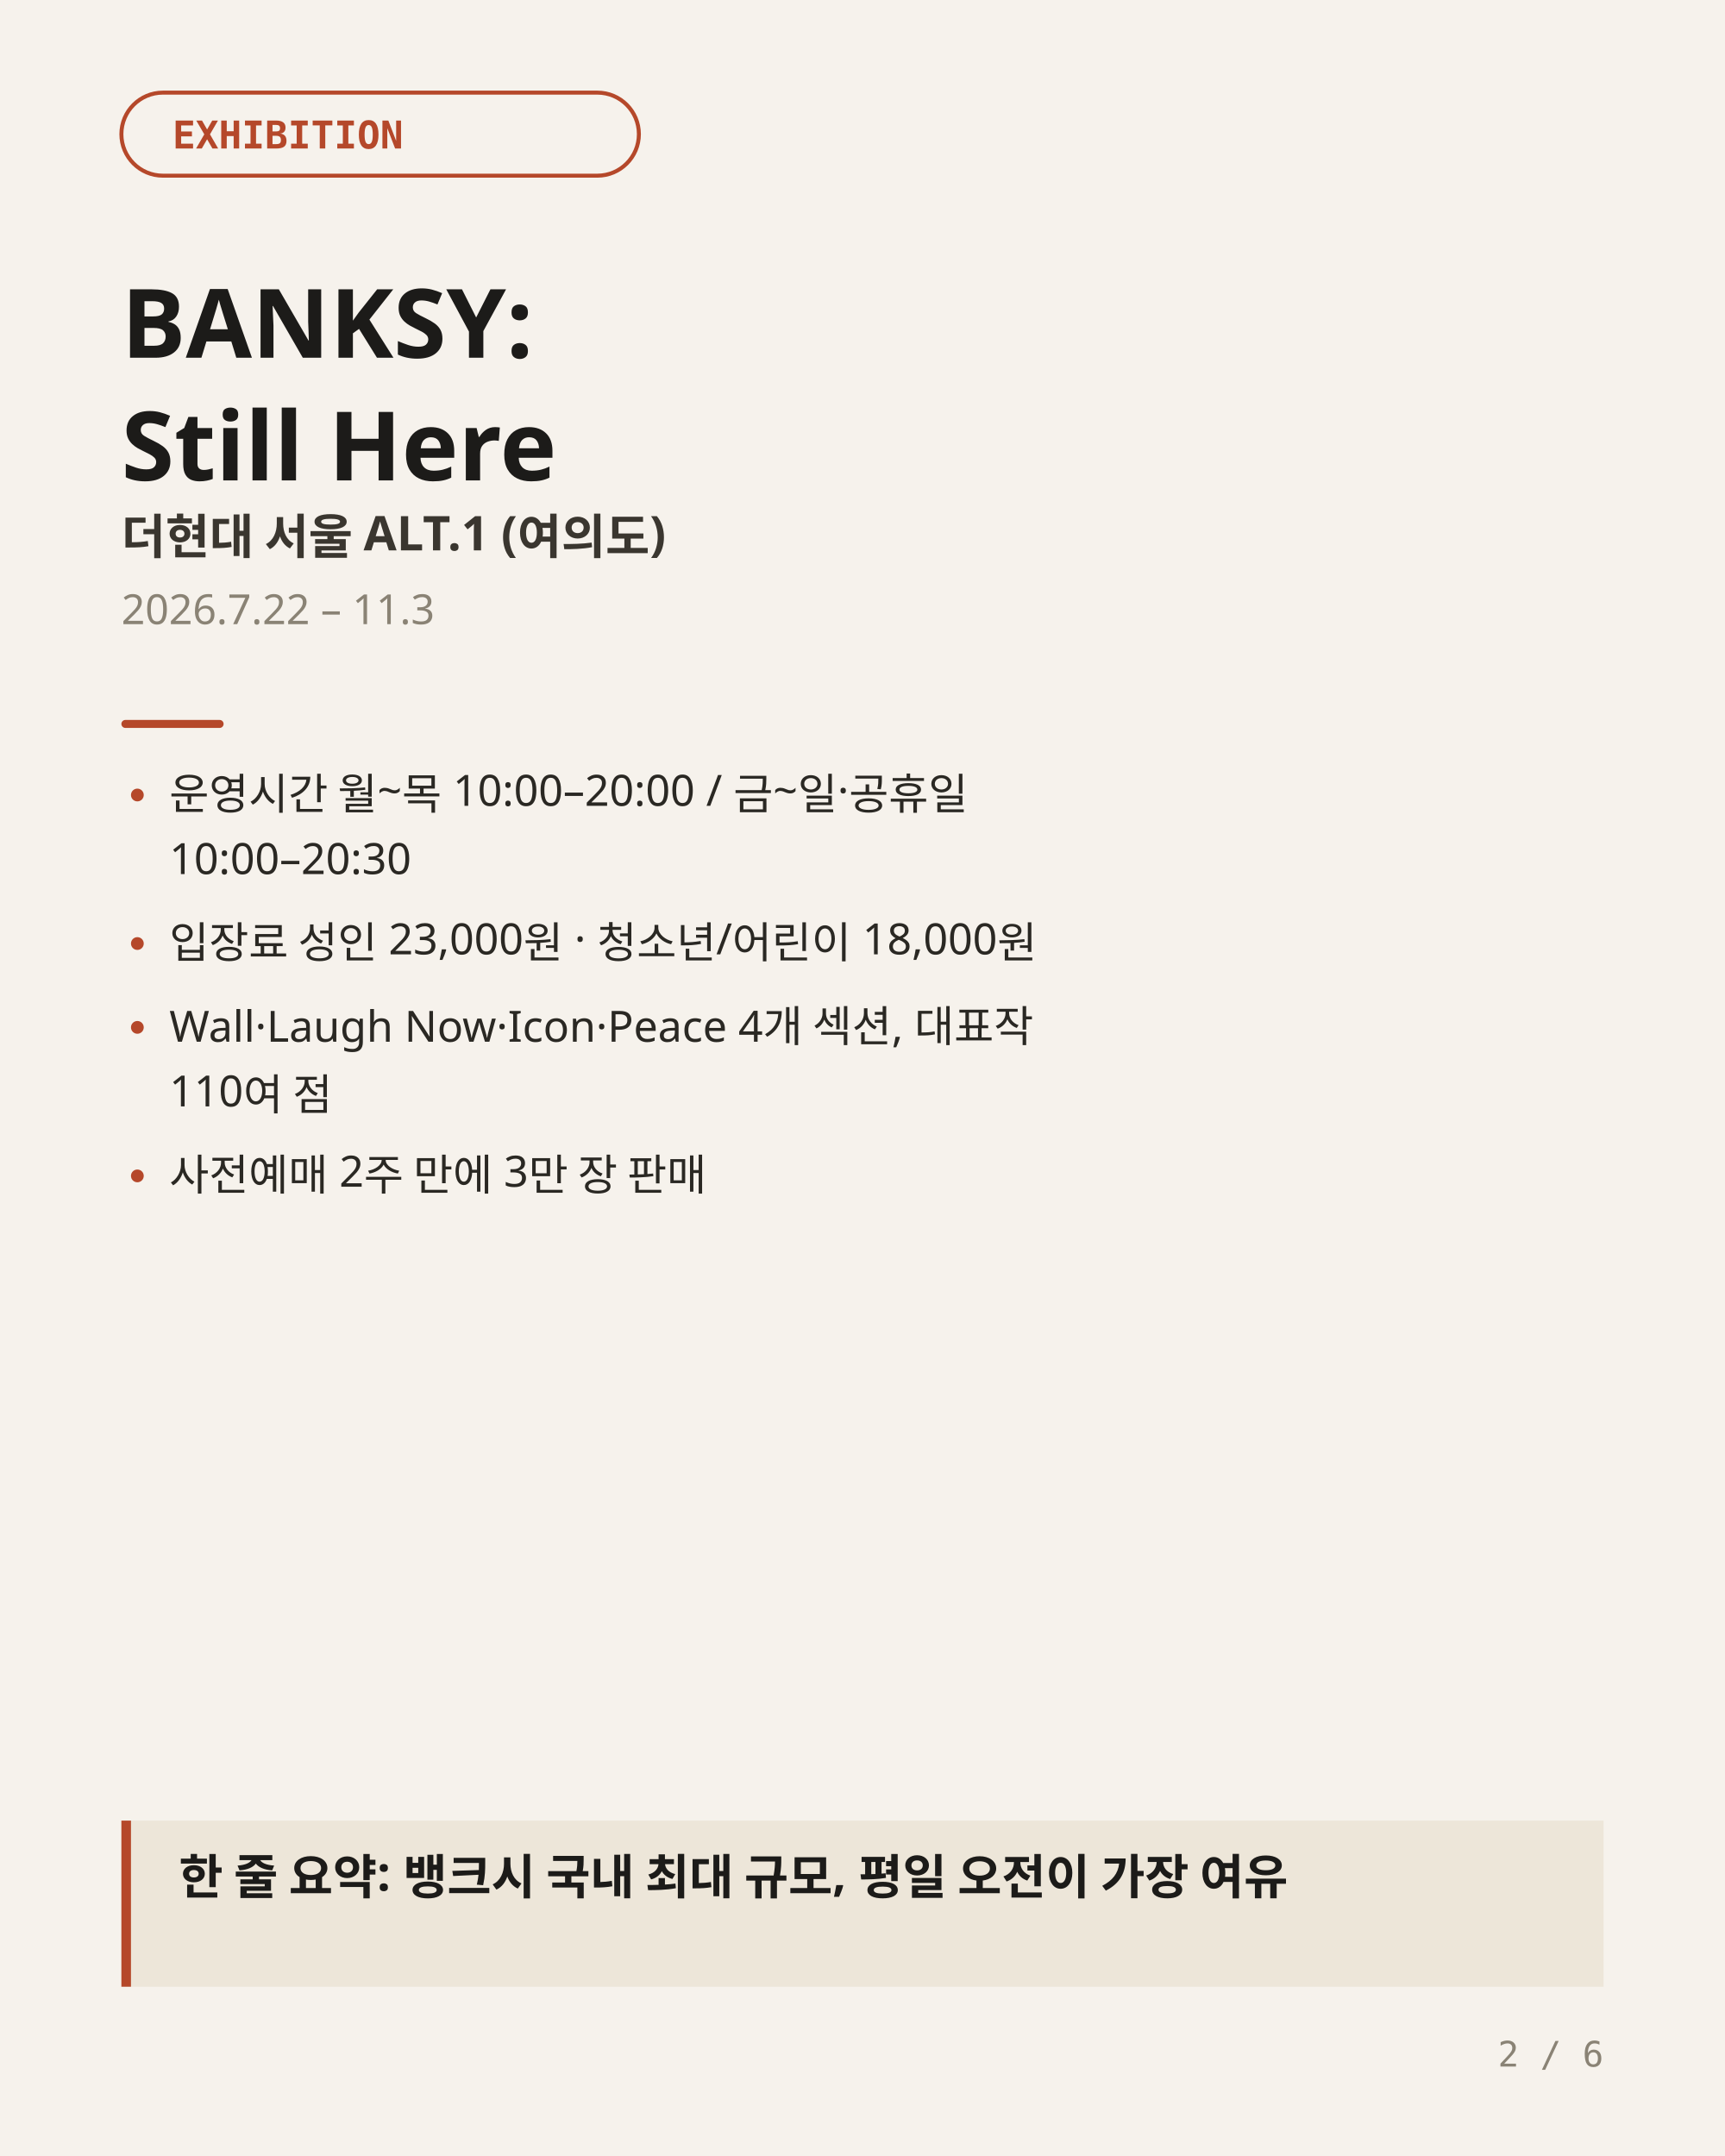
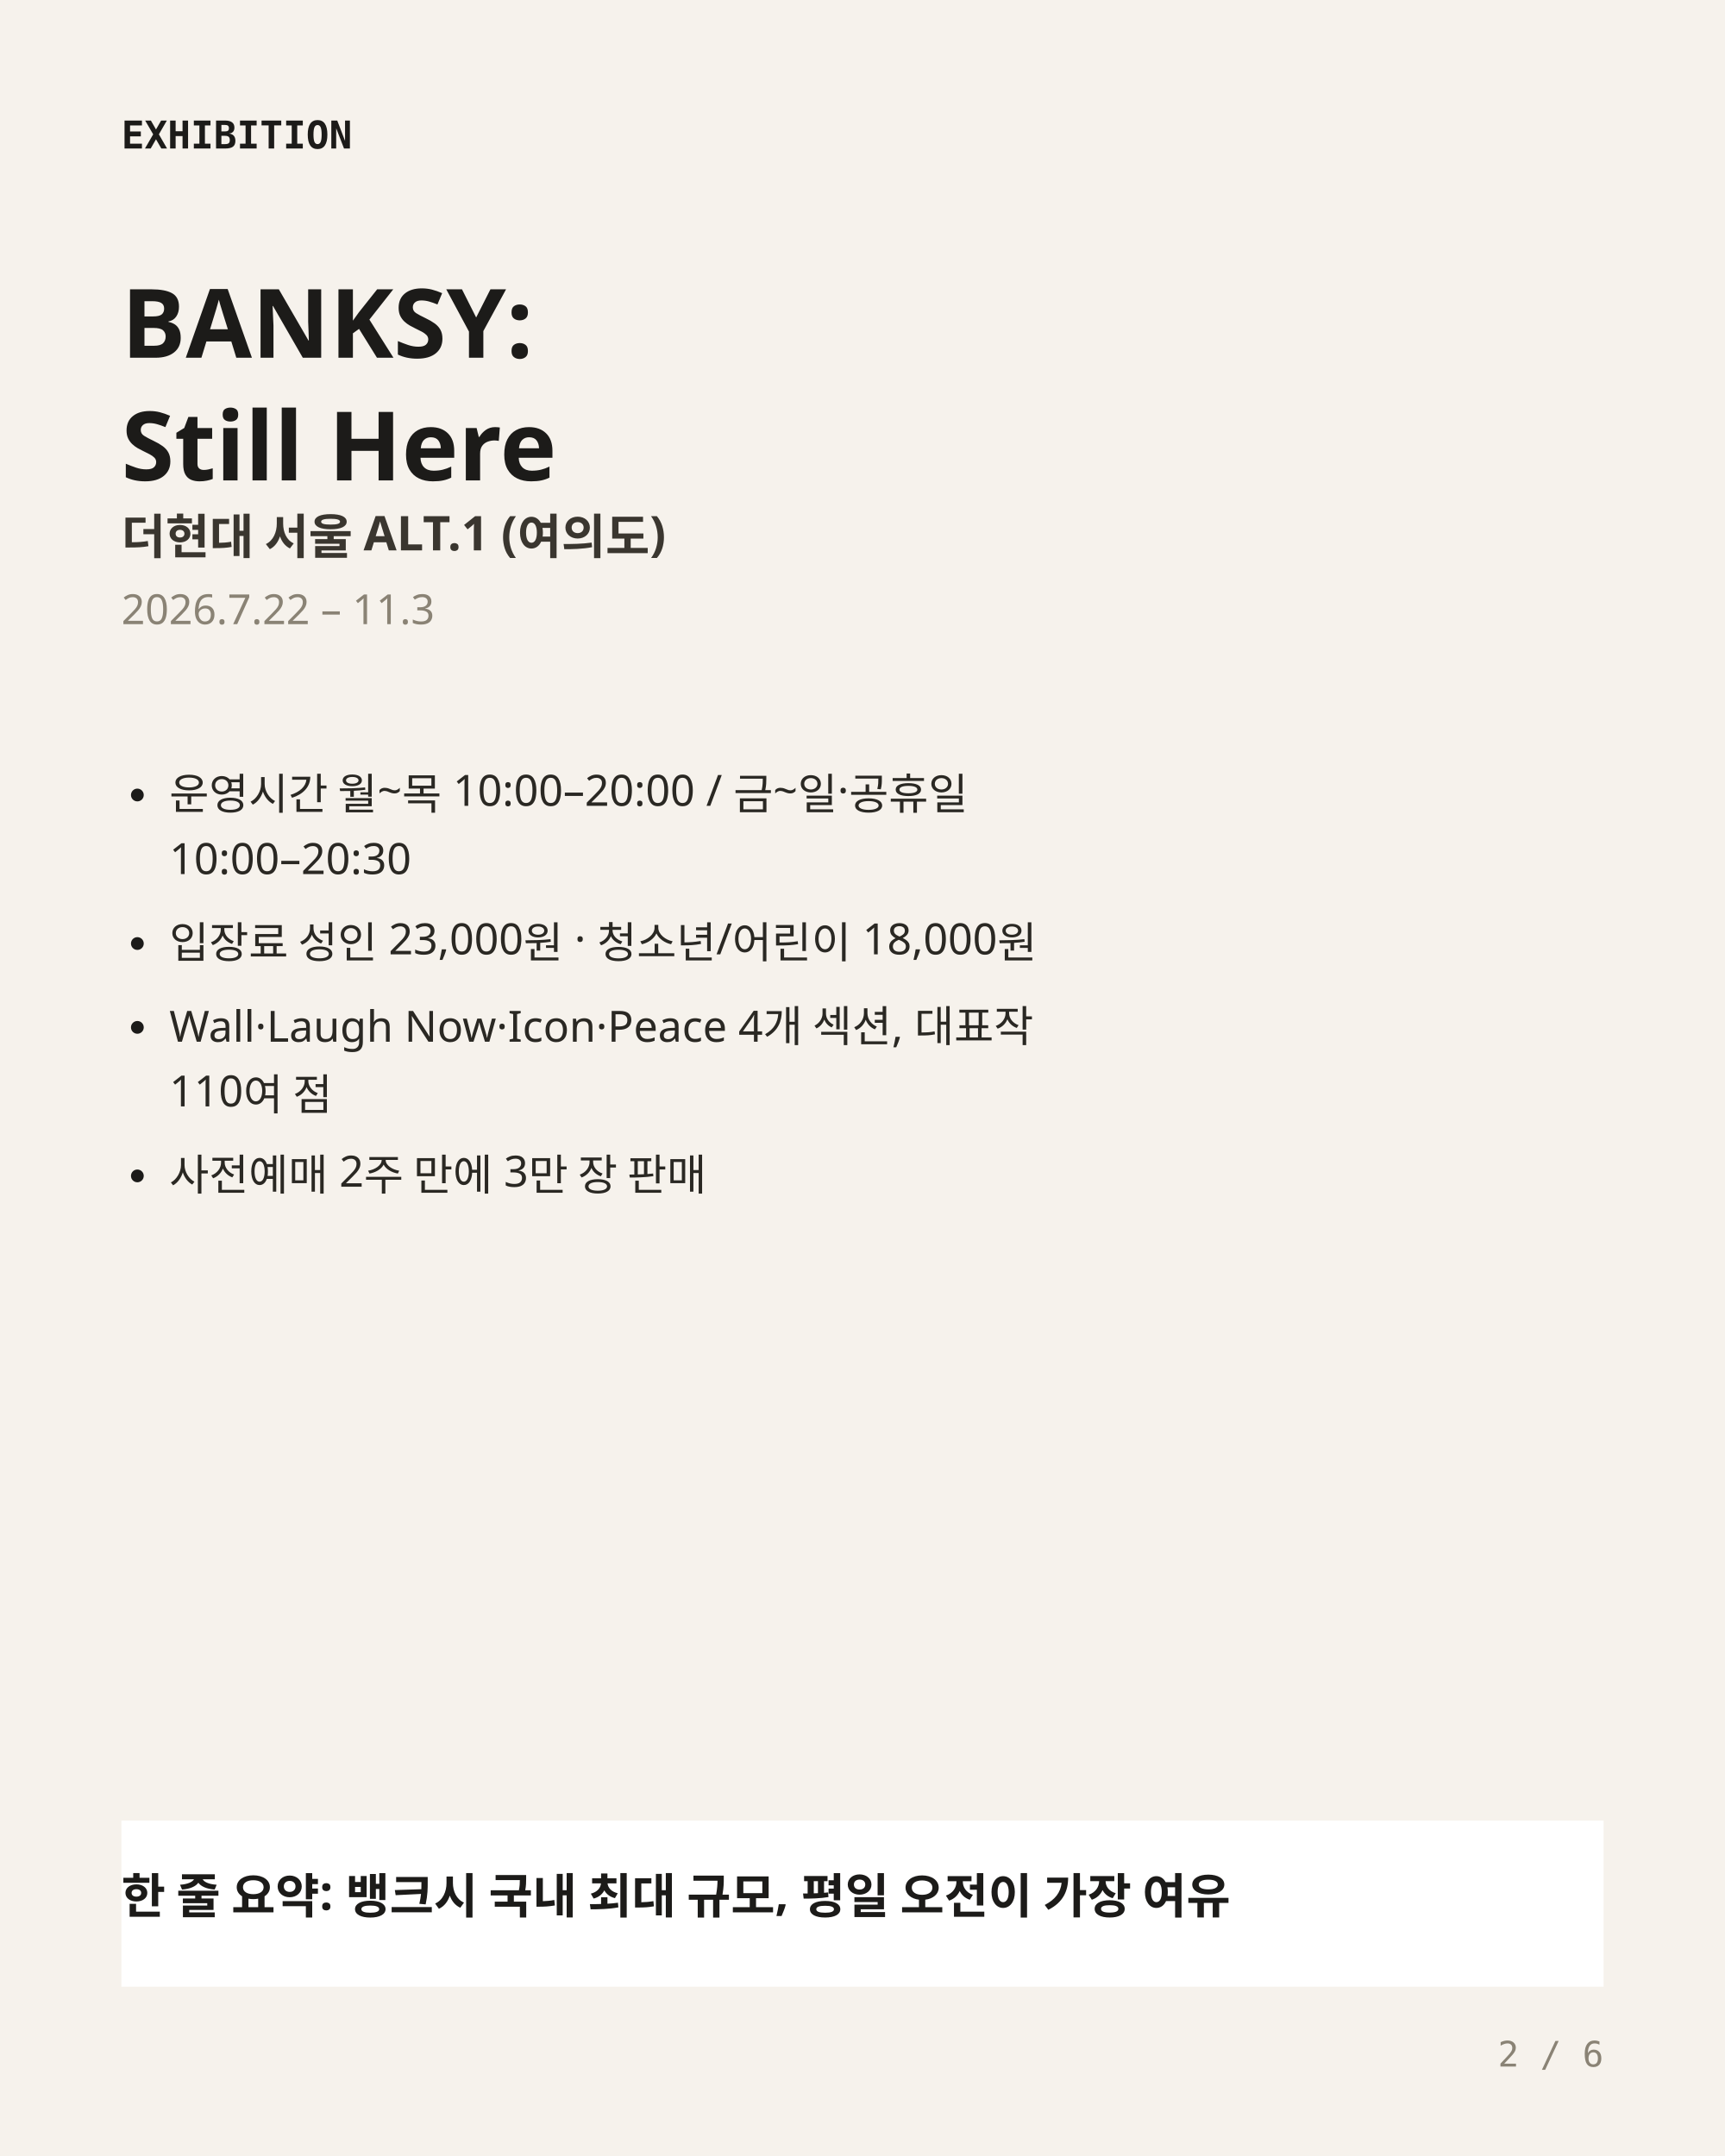
<svg xmlns="http://www.w3.org/2000/svg" width="1080" height="1350" viewBox="0 0 1080 1350">
  <rect width="1080" height="1350" fill="#F6F2EC" />
-   <rect x="76" y="58" width="324" height="52" rx="26" fill="none" stroke="#B5482A" stroke-width="2.5" />
-   <text x="108" y="93.0" font-size="24" font-weight="700" font-family="'Plex Mono','SFMono-Regular',monospace" fill="#B5482A">EXHIBITION</text>
+   <text x="76" y="93.0" font-size="24" font-weight="700" font-family="'Plex Mono','SFMono-Regular',monospace" fill="#1C1B19">EXHIBITION</text>
  <text x="76" y="224.0" font-size="60" font-weight="800" font-family="'Pretendard','Apple SD Gothic Neo','Malgun Gothic',sans-serif" fill="#1C1B19">BANKSY:</text>
  <text x="76" y="300.8" font-size="60" font-weight="800" font-family="'Pretendard','Apple SD Gothic Neo','Malgun Gothic',sans-serif" fill="#1C1B19">Still Here</text>
  <text x="76" y="346.8" font-size="30" font-weight="600" font-family="'Pretendard','Apple SD Gothic Neo','Malgun Gothic',sans-serif" fill="#3A362F">더현대 서울 ALT.1 (여의도)</text>
  <text x="76" y="390.8" font-size="26" font-weight="500" font-family="'Pretendard','Apple SD Gothic Neo','Malgun Gothic',sans-serif" fill="#8A8375">2026.7.22 – 11.3</text>
-   <rect x="76" y="450.8" width="64" height="5" rx="2.5" fill="#B5482A" />
-   <circle cx="86" cy="497.8" r="4" fill="#B5482A" />
+   <circle cx="86" cy="497.8" r="4" fill="#1C1B19" />
  <text x="106" y="506.8" font-size="27" font-weight="400" font-family="'Pretendard','Apple SD Gothic Neo','Malgun Gothic',sans-serif" fill="#2A2823">운영시간 월~목 10:00–20:00 / 금~일·공휴일</text>
  <text x="106" y="547.3" font-size="27" font-weight="400" font-family="'Pretendard','Apple SD Gothic Neo','Malgun Gothic',sans-serif" fill="#2A2823">10:00–20:30</text>
-   <circle cx="86" cy="590.8" r="4" fill="#B5482A" />
+   <circle cx="86" cy="590.8" r="4" fill="#1C1B19" />
  <text x="106" y="599.8" font-size="27" font-weight="400" font-family="'Pretendard','Apple SD Gothic Neo','Malgun Gothic',sans-serif" fill="#2A2823">입장료 성인 23,000원 · 청소년/어린이 18,000원</text>
-   <circle cx="86" cy="643.3" r="4" fill="#B5482A" />
+   <circle cx="86" cy="643.3" r="4" fill="#1C1B19" />
  <text x="106" y="652.3" font-size="27" font-weight="400" font-family="'Pretendard','Apple SD Gothic Neo','Malgun Gothic',sans-serif" fill="#2A2823">Wall·Laugh Now·Icon·Peace 4개 섹션, 대표작</text>
  <text x="106" y="692.8" font-size="27" font-weight="400" font-family="'Pretendard','Apple SD Gothic Neo','Malgun Gothic',sans-serif" fill="#2A2823">110여 점</text>
-   <circle cx="86" cy="736.3" r="4" fill="#B5482A" />
+   <circle cx="86" cy="736.3" r="4" fill="#1C1B19" />
  <text x="106" y="745.3" font-size="27" font-weight="400" font-family="'Pretendard','Apple SD Gothic Neo','Malgun Gothic',sans-serif" fill="#2A2823">사전예매 2주 만에 3만 장 판매</text>
-   <rect x="76" y="1140" width="928" height="104" fill="#EDE6D9" />
-   <rect x="76" y="1140" width="6" height="104" fill="#B5482A" />
-   <text x="112" y="1186.0" font-size="30" font-weight="700" font-family="'Pretendard','Apple SD Gothic Neo','Malgun Gothic',sans-serif" fill="#1C1B19">한 줄 요약: 뱅크시 국내 최대 규모, 평일 오전이 가장 여유</text>
+   <rect x="76" y="1140" width="928" height="104" fill="#FFFFFF" />
+   <text x="76" y="1198.0" font-size="30" font-weight="700" font-family="'Pretendard','Apple SD Gothic Neo','Malgun Gothic',sans-serif" fill="#1C1B19">한 줄 요약: 뱅크시 국내 최대 규모, 평일 오전이 가장 여유</text>
  <text text-anchor="end" x="1004" y="1294.0" font-size="22" font-weight="500" font-family="'Plex Mono','SFMono-Regular',monospace" fill="#8A8375">2 / 6</text>
</svg>
